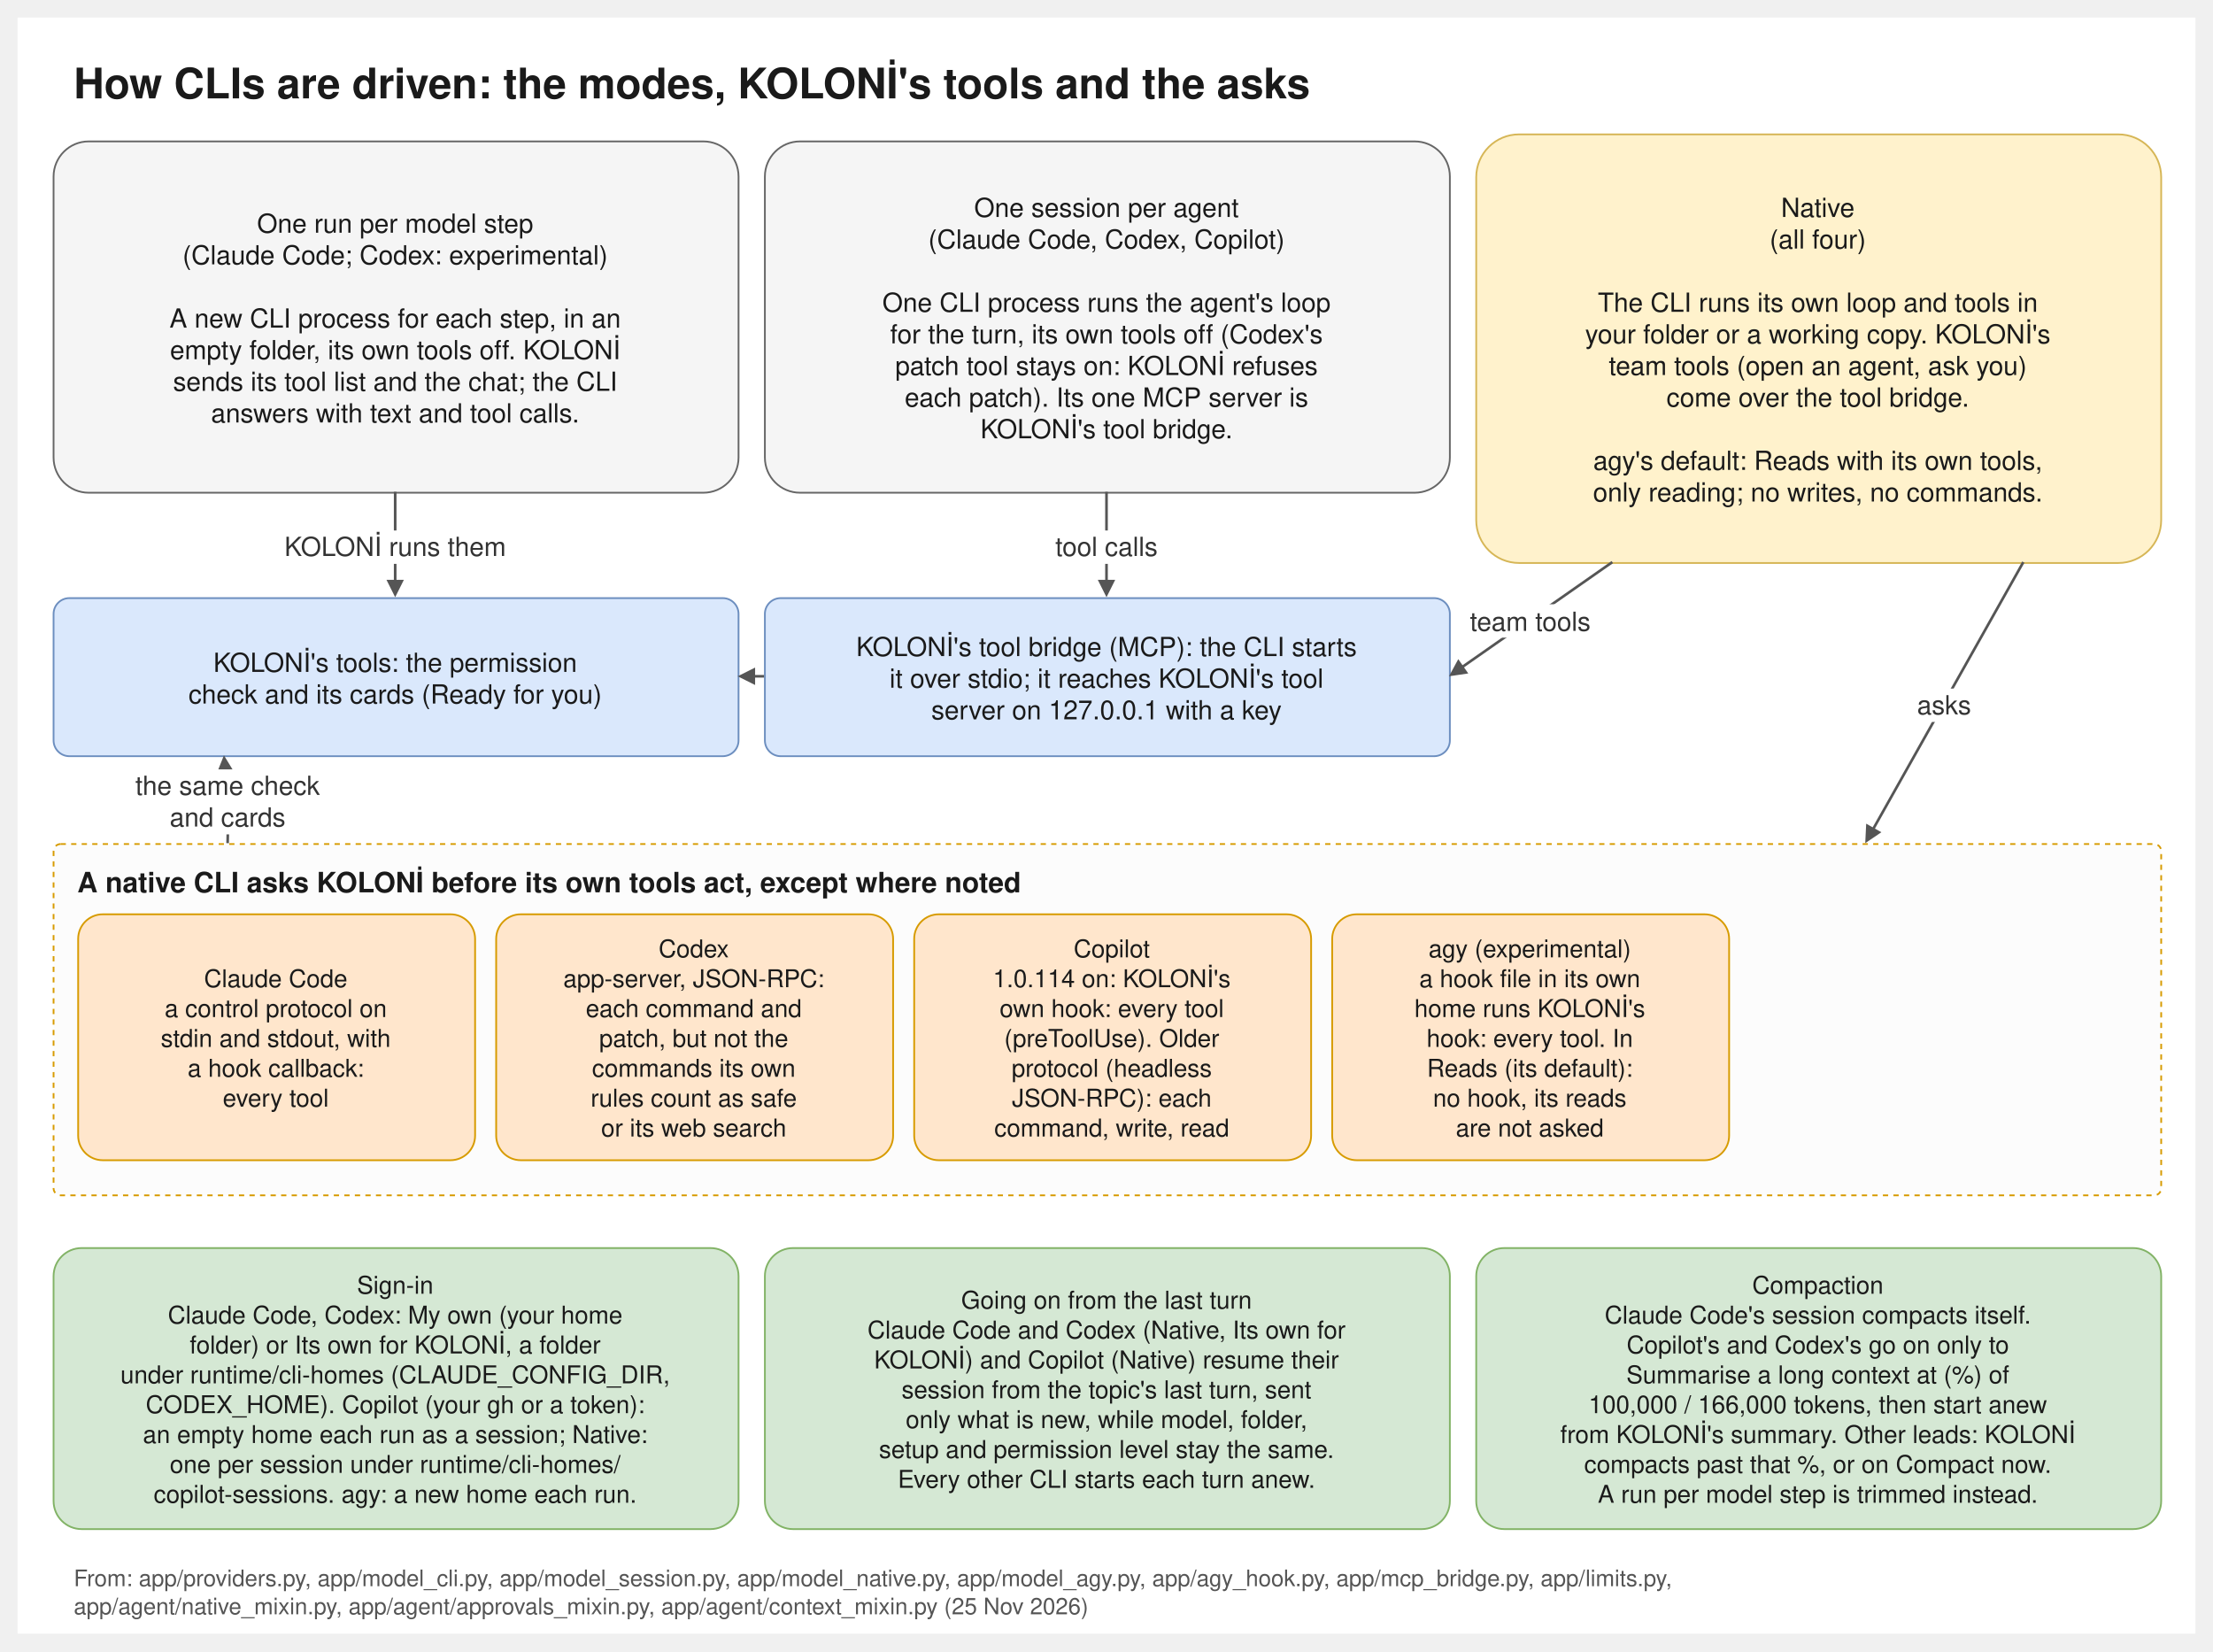
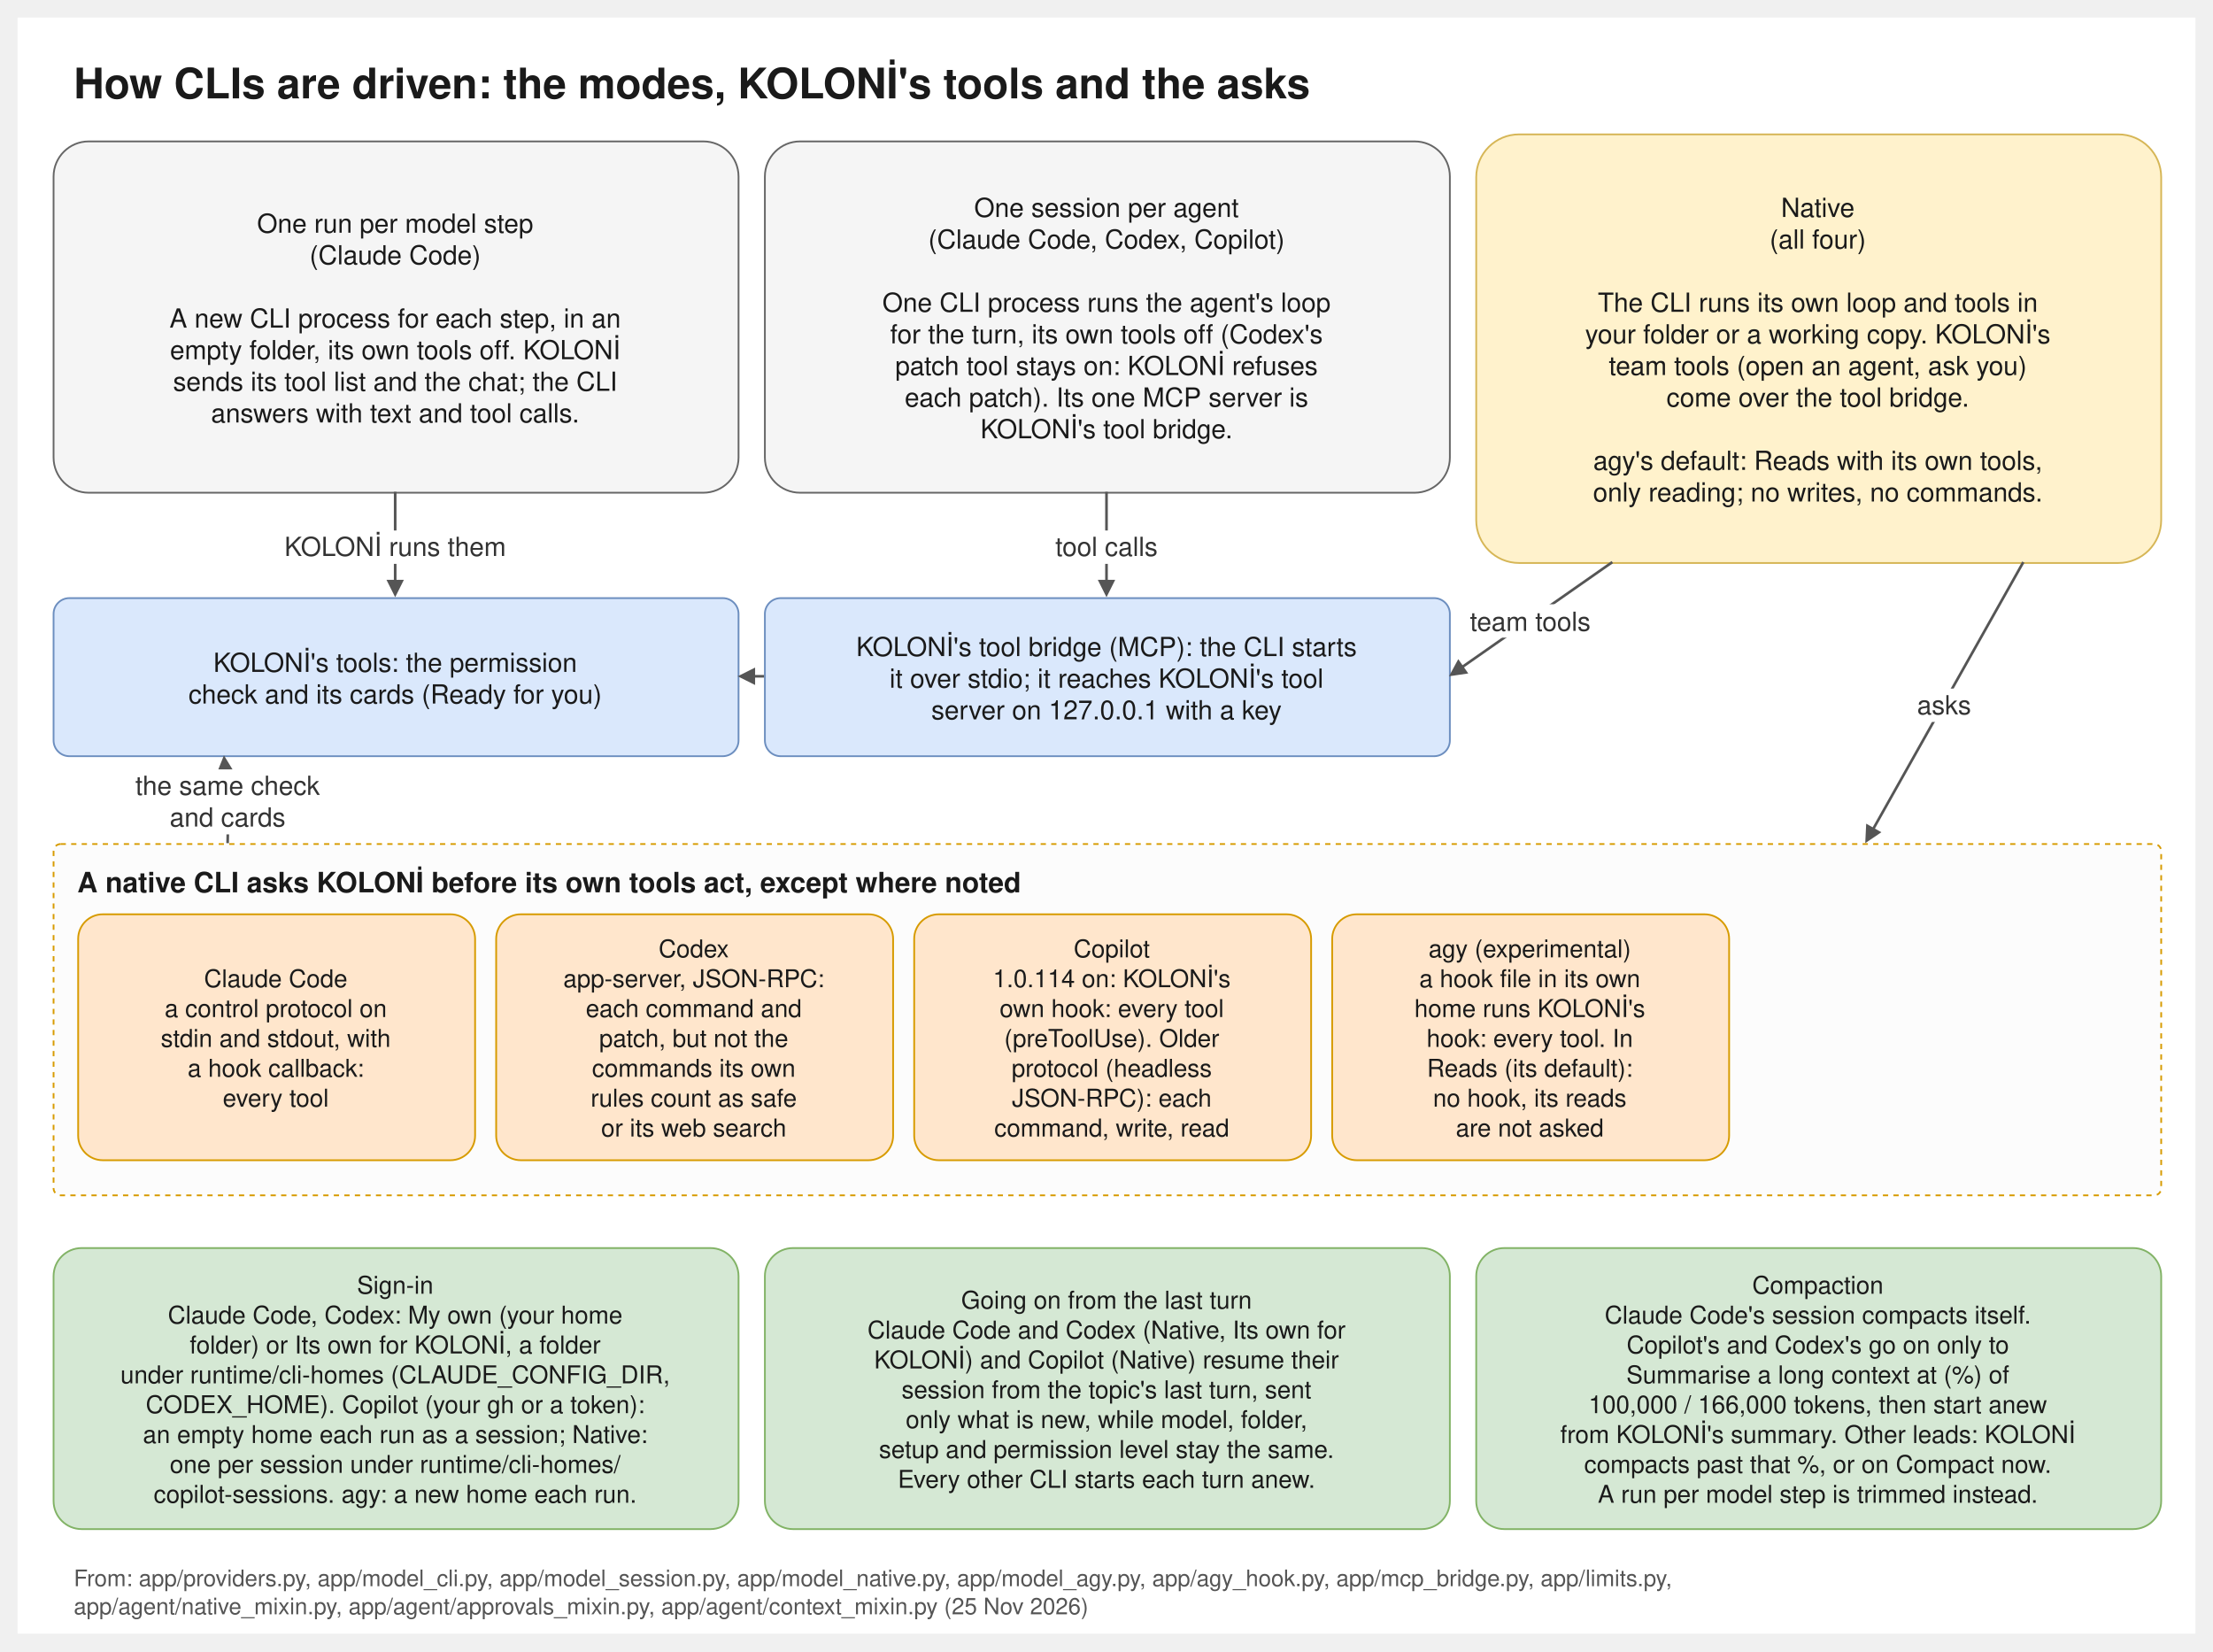
<svg xmlns="http://www.w3.org/2000/svg" style="background: transparent; background-color: transparent;" version="1.1" width="1260px" height="940px" viewBox="0 0 1260 940">
  <defs />
  <g>
    <g data-cell-id="0">
      <g data-cell-id="1">
        <g data-cell-id="backdrop">
          <g>
            <rect x="10" y="10" width="1240" height="920" fill="#ffffff" stroke="none" pointer-events="all" style="fill: light-dark(rgb(255, 255, 255), rgb(18, 18, 18));" />
          </g>
        </g>
        <g data-cell-id="title">
          <g>
            <rect x="40" y="26" width="1180" height="36" fill="none" stroke="none" pointer-events="all" />
          </g>
          <g>
            <g fill="#1a1a1a" font-family="Helvetica" font-weight="bold" text-anchor="start" font-size="24px" style="fill: light-dark(rgb(26, 26, 26), rgb(215, 215, 215));">
              <text x="42" y="56">How CLIs are driven: the modes, KOLONİ's tools and the asks</text>
            </g>
          </g>
        </g>
        <g data-cell-id="step">
          <g transform="translate(0.5,0.5)">
            <rect x="30" y="80" width="390" height="200" rx="20" ry="20" fill="#f5f5f5" stroke="#666666" pointer-events="all" style="fill: light-dark(rgb(245, 245, 245), rgb(26, 26, 26)); stroke: light-dark(rgb(102, 102, 102), rgb(149, 149, 149));" />
          </g>
          <g>
            <g fill="#1a1a1a" font-family="Helvetica" text-anchor="middle" font-size="15px" style="fill: light-dark(rgb(26, 26, 26), rgb(215, 215, 215));">
              <text x="225" y="132.5">One run per model step</text>
-               <text x="225" y="150.5">(Claude Code; Codex: experimental)</text>
+               <text x="225" y="150.5">(Claude Code)</text>
              <text x="225" y="186.5">A new CLI process for each step, in an</text>
              <text x="225" y="204.5">empty folder, its own tools off. KOLONİ</text>
              <text x="225" y="222.5">sends its tool list and the chat; the CLI</text>
              <text x="225" y="240.5">answers with text and tool calls.</text>
            </g>
          </g>
        </g>
        <g data-cell-id="session">
          <g transform="translate(0.5,0.5)">
            <rect x="435" y="80" width="390" height="200" rx="20" ry="20" fill="#f5f5f5" stroke="#666666" pointer-events="all" style="fill: light-dark(rgb(245, 245, 245), rgb(26, 26, 26)); stroke: light-dark(rgb(102, 102, 102), rgb(149, 149, 149));" />
          </g>
          <g>
            <g fill="#1a1a1a" font-family="Helvetica" text-anchor="middle" font-size="15px" style="fill: light-dark(rgb(26, 26, 26), rgb(215, 215, 215));">
              <text x="630" y="123.5">One session per agent</text>
              <text x="630" y="141.5">(Claude Code, Codex, Copilot)</text>
              <text x="630" y="177.5">One CLI process runs the agent's loop</text>
              <text x="630" y="195.5">for the turn, its own tools off (Codex's</text>
              <text x="630" y="213.5">patch tool stays on: KOLONİ refuses</text>
              <text x="630" y="231.5">each patch). Its one MCP server is</text>
              <text x="630" y="249.5">KOLONİ's tool bridge.</text>
            </g>
          </g>
        </g>
        <g data-cell-id="native">
          <g transform="translate(0.5,0.5)">
            <rect x="840" y="76" width="390" height="244" rx="24.4" ry="24.4" fill="#fff2cc" stroke="#d6b656" pointer-events="all" style="fill: light-dark(rgb(255, 242, 204), rgb(40, 29, 0)); stroke: light-dark(rgb(214, 182, 86), rgb(109, 81, 0));" />
          </g>
          <g>
            <g fill="#1a1a1a" font-family="Helvetica" text-anchor="middle" font-size="15px" style="fill: light-dark(rgb(26, 26, 26), rgb(215, 215, 215));">
              <text x="1035" y="123.5">Native</text>
              <text x="1035" y="141.5">(all four)</text>
              <text x="1035" y="177.5">The CLI runs its own loop and tools in</text>
              <text x="1035" y="195.5">your folder or a working copy. KOLONİ's</text>
              <text x="1035" y="213.5">team tools (open an agent, ask you)</text>
              <text x="1035" y="231.5">come over the tool bridge.</text>
              <text x="1035" y="267.5">agy's default: Reads with its own tools,</text>
              <text x="1035" y="285.5">only reading; no writes, no commands.</text>
            </g>
          </g>
        </g>
        <g data-cell-id="tools">
          <g transform="translate(0.5,0.5)">
            <rect x="30" y="340" width="390" height="90" rx="9" ry="9" fill="#dae8fc" stroke="#6c8ebf" pointer-events="all" style="fill: light-dark(rgb(218, 232, 252), rgb(29, 41, 59)); stroke: light-dark(rgb(108, 142, 191), rgb(92, 121, 163));" />
          </g>
          <g>
            <g fill="#1a1a1a" font-family="Helvetica" text-anchor="middle" font-size="15px" style="fill: light-dark(rgb(26, 26, 26), rgb(215, 215, 215));">
              <text x="225" y="382.5">KOLONİ's tools: the permission</text>
              <text x="225" y="400.5">check and its cards (Ready for you)</text>
            </g>
          </g>
        </g>
        <g data-cell-id="bridge">
          <g transform="translate(0.5,0.5)">
            <rect x="435" y="340" width="390" height="90" rx="9" ry="9" fill="#dae8fc" stroke="#6c8ebf" pointer-events="all" style="fill: light-dark(rgb(218, 232, 252), rgb(29, 41, 59)); stroke: light-dark(rgb(108, 142, 191), rgb(92, 121, 163));" />
          </g>
          <g>
            <g fill="#1a1a1a" font-family="Helvetica" text-anchor="middle" font-size="15px" style="fill: light-dark(rgb(26, 26, 26), rgb(215, 215, 215));">
              <text x="630" y="373.5">KOLONİ's tool bridge (MCP): the CLI starts</text>
              <text x="630" y="391.5">it over stdio; it reaches KOLONİ's tool</text>
              <text x="630" y="409.5">server on 127.0.0.1 with a key</text>
            </g>
          </g>
        </g>
        <g data-cell-id="e7">
          <g>
            <path d="M 225 280 L 225 330.82" fill="none" stroke="#555555" stroke-width="1.5" stroke-miterlimit="10" pointer-events="stroke" style="stroke: light-dark(rgb(85, 85, 85), rgb(164, 164, 164));" />
            <path d="M 225 338.32 L 221.25 330.82 L 228.75 330.82 Z" fill="#555555" stroke="#555555" stroke-width="1.5" stroke-miterlimit="10" pointer-events="all" style="fill: light-dark(rgb(85, 85, 85), rgb(164, 164, 164)); stroke: light-dark(rgb(85, 85, 85), rgb(164, 164, 164));" />
          </g>
          <g>
            <g fill="#333333" font-family="Helvetica" text-anchor="middle" font-size="15px" style="fill: light-dark(rgb(51, 51, 51), rgb(193, 193, 193));">
              <rect fill="#ffffff" stroke="none" x="161" y="302" width="130" height="19" stroke-width="0" style="fill: light-dark(rgb(255, 255, 255), rgb(18, 18, 18));" />
              <text x="225" y="316.5">KOLONİ runs them</text>
            </g>
          </g>
        </g>
        <g data-cell-id="e8">
          <g>
            <path d="M 630 280 L 630 330.82" fill="none" stroke="#555555" stroke-width="1.5" stroke-miterlimit="10" pointer-events="stroke" style="stroke: light-dark(rgb(85, 85, 85), rgb(164, 164, 164));" />
            <path d="M 630 338.32 L 626.25 330.82 L 633.75 330.82 Z" fill="#555555" stroke="#555555" stroke-width="1.5" stroke-miterlimit="10" pointer-events="all" style="fill: light-dark(rgb(85, 85, 85), rgb(164, 164, 164)); stroke: light-dark(rgb(85, 85, 85), rgb(164, 164, 164));" />
          </g>
          <g>
            <g fill="#333333" font-family="Helvetica" text-anchor="middle" font-size="15px" style="fill: light-dark(rgb(51, 51, 51), rgb(193, 193, 193));">
              <rect fill="#ffffff" stroke="none" x="601" y="302" width="60" height="19" stroke-width="0" style="fill: light-dark(rgb(255, 255, 255), rgb(18, 18, 18));" />
              <text x="630" y="316.5">tool calls</text>
            </g>
          </g>
        </g>
        <g data-cell-id="e9">
          <g>
            <path d="M 918 320 L 832.52 379.74" fill="none" stroke="#555555" stroke-width="1.5" stroke-miterlimit="10" pointer-events="stroke" style="stroke: light-dark(rgb(85, 85, 85), rgb(164, 164, 164));" />
            <path d="M 826.37 384.04 L 830.37 376.67 L 834.67 382.82 Z" fill="#555555" stroke="#555555" stroke-width="1.5" stroke-miterlimit="10" pointer-events="all" style="fill: light-dark(rgb(85, 85, 85), rgb(164, 164, 164)); stroke: light-dark(rgb(85, 85, 85), rgb(164, 164, 164));" />
          </g>
          <g>
            <g fill="#333333" font-family="Helvetica" text-anchor="middle" font-size="15px" style="fill: light-dark(rgb(51, 51, 51), rgb(193, 193, 193));">
              <rect fill="#ffffff" stroke="none" x="836" y="344" width="71" height="19" stroke-width="0" style="fill: light-dark(rgb(255, 255, 255), rgb(18, 18, 18));" />
              <text x="871.28" y="359.15">team tools</text>
            </g>
          </g>
        </g>
        <g data-cell-id="e10">
          <g>
            <path d="M 435 385 L 429.18 385" fill="none" stroke="#555555" stroke-width="1.5" stroke-miterlimit="10" pointer-events="stroke" style="stroke: light-dark(rgb(85, 85, 85), rgb(164, 164, 164));" />
            <path d="M 421.68 385 L 429.18 381.25 L 429.18 388.75 Z" fill="#555555" stroke="#555555" stroke-width="1.5" stroke-miterlimit="10" pointer-events="all" style="fill: light-dark(rgb(85, 85, 85), rgb(164, 164, 164)); stroke: light-dark(rgb(85, 85, 85), rgb(164, 164, 164));" />
          </g>
        </g>
        <g data-cell-id="asks">
          <g transform="translate(0.5,0.5)">
            <rect x="30" y="480" width="1200" height="200" rx="4" ry="4" fill="#fcfcfc" stroke="#d79b00" stroke-dasharray="3 3" pointer-events="all" style="fill: light-dark(rgb(252, 252, 252), rgb(20, 20, 20)); stroke: light-dark(rgb(215, 155, 0), rgb(153, 101, 0));" />
          </g>
          <g>
            <g fill="#1a1a1a" font-family="Helvetica" font-weight="bold" text-anchor="start" font-size="16px" style="fill: light-dark(rgb(26, 26, 26), rgb(215, 215, 215));">
              <text x="44" y="508">A native CLI asks KOLONİ before its own tools act, except where noted</text>
            </g>
          </g>
        </g>
        <g data-cell-id="k0">
          <g transform="translate(0.5,0.5)">
            <rect x="44" y="520" width="226" height="140" rx="14" ry="14" fill="#ffe6cc" stroke="#d79b00" pointer-events="all" style="fill: light-dark(rgb(255, 230, 204), rgb(54, 33, 10)); stroke: light-dark(rgb(215, 155, 0), rgb(153, 101, 0));" />
          </g>
          <g>
            <g fill="#1a1a1a" font-family="Helvetica" text-anchor="middle" font-size="14px" style="fill: light-dark(rgb(26, 26, 26), rgb(215, 215, 215));">
              <text x="157" y="562">Claude Code</text>
              <text x="157" y="579">a control protocol on</text>
              <text x="157" y="596">stdin and stdout, with</text>
              <text x="157" y="613">a hook callback:</text>
              <text x="157" y="630">every tool</text>
            </g>
          </g>
        </g>
        <g data-cell-id="k2">
          <g transform="translate(0.5,0.5)">
            <rect x="282" y="520" width="226" height="140" rx="14" ry="14" fill="#ffe6cc" stroke="#d79b00" pointer-events="all" style="fill: light-dark(rgb(255, 230, 204), rgb(54, 33, 10)); stroke: light-dark(rgb(215, 155, 0), rgb(153, 101, 0));" />
          </g>
          <g>
            <g fill="#1a1a1a" font-family="Helvetica" text-anchor="middle" font-size="14px" style="fill: light-dark(rgb(26, 26, 26), rgb(215, 215, 215));">
              <text x="395" y="545">Codex</text>
              <text x="395" y="562">app-server, JSON-RPC:</text>
              <text x="395" y="579">each command and</text>
              <text x="395" y="596">patch, but not the</text>
              <text x="395" y="613">commands its own</text>
              <text x="395" y="630">rules count as safe</text>
              <text x="395" y="647">or its web search</text>
            </g>
          </g>
        </g>
        <g data-cell-id="k3">
          <g transform="translate(0.5,0.5)">
            <rect x="520" y="520" width="226" height="140" rx="14" ry="14" fill="#ffe6cc" stroke="#d79b00" pointer-events="all" style="fill: light-dark(rgb(255, 230, 204), rgb(54, 33, 10)); stroke: light-dark(rgb(215, 155, 0), rgb(153, 101, 0));" />
          </g>
          <g>
            <g fill="#1a1a1a" font-family="Helvetica" text-anchor="middle" font-size="14px" style="fill: light-dark(rgb(26, 26, 26), rgb(215, 215, 215));">
              <text x="633" y="545">Copilot</text>
              <text x="633" y="562">1.0.114 on: KOLONİ's</text>
              <text x="633" y="579">own hook: every tool</text>
              <text x="633" y="596">(preToolUse). Older</text>
              <text x="633" y="613">protocol (headless</text>
              <text x="633" y="630">JSON-RPC): each</text>
              <text x="633" y="647">command, write, read</text>
            </g>
          </g>
        </g>
        <g data-cell-id="k4">
          <g transform="translate(0.5,0.5)">
            <rect x="758" y="520" width="226" height="140" rx="14" ry="14" fill="#ffe6cc" stroke="#d79b00" pointer-events="all" style="fill: light-dark(rgb(255, 230, 204), rgb(54, 33, 10)); stroke: light-dark(rgb(215, 155, 0), rgb(153, 101, 0));" />
          </g>
          <g>
            <g fill="#1a1a1a" font-family="Helvetica" text-anchor="middle" font-size="14px" style="fill: light-dark(rgb(26, 26, 26), rgb(215, 215, 215));">
              <text x="871" y="545">agy (experimental)</text>
              <text x="871" y="562">a hook file in its own</text>
              <text x="871" y="579">home runs KOLONİ's</text>
              <text x="871" y="596">hook: every tool. In</text>
              <text x="871" y="613">Reads (its default):</text>
              <text x="871" y="630">no hook, its reads</text>
              <text x="871" y="647">are not asked</text>
            </g>
          </g>
        </g>
        <g data-cell-id="e17">
          <g>
            <path d="M 1152 320 L 1066.5 472" fill="none" stroke="#555555" stroke-width="1.5" stroke-miterlimit="10" pointer-events="stroke" style="stroke: light-dark(rgb(85, 85, 85), rgb(164, 164, 164));" />
            <path d="M 1062.82 478.54 L 1063.23 470.16 L 1069.77 473.84 Z" fill="#555555" stroke="#555555" stroke-width="1.5" stroke-miterlimit="10" pointer-events="all" style="fill: light-dark(rgb(85, 85, 85), rgb(164, 164, 164)); stroke: light-dark(rgb(85, 85, 85), rgb(164, 164, 164));" />
          </g>
          <g>
            <g fill="#333333" font-family="Helvetica" text-anchor="middle" font-size="15px" style="fill: light-dark(rgb(51, 51, 51), rgb(193, 193, 193));">
              <rect fill="#ffffff" stroke="none" x="1091" y="392" width="33" height="19" stroke-width="0" style="fill: light-dark(rgb(255, 255, 255), rgb(18, 18, 18));" />
              <text x="1106.9" y="406.68">asks</text>
            </g>
          </g>
        </g>
        <g data-cell-id="e18">
          <g>
            <path d="M 129.6 480 L 129.8 470 Q 130 460 129.17 450.03 L 128.26 439.15" fill="none" stroke="#555555" stroke-width="1.5" stroke-miterlimit="10" pointer-events="stroke" style="stroke: light-dark(rgb(85, 85, 85), rgb(164, 164, 164));" />
            <path d="M 127.64 431.67 L 132 438.83 L 124.53 439.46 Z" fill="#555555" stroke="#555555" stroke-width="1.5" stroke-miterlimit="10" pointer-events="all" style="fill: light-dark(rgb(85, 85, 85), rgb(164, 164, 164)); stroke: light-dark(rgb(85, 85, 85), rgb(164, 164, 164));" />
          </g>
          <g>
            <g fill="#333333" font-family="Helvetica" text-anchor="middle" font-size="15px" style="fill: light-dark(rgb(51, 51, 51), rgb(193, 193, 193));">
              <rect fill="#ffffff" stroke="none" x="77" y="438" width="107" height="37" stroke-width="0" style="fill: light-dark(rgb(255, 255, 255), rgb(18, 18, 18));" />
              <text x="129.59" y="452.52">the same check</text>
              <text x="129.59" y="470.52">and cards</text>
            </g>
          </g>
        </g>
        <g data-cell-id="homes">
          <g transform="translate(0.5,0.5)">
            <rect x="30" y="710" width="390" height="160" rx="16" ry="16" fill="#d5e8d4" stroke="#82b366" pointer-events="all" style="fill: light-dark(rgb(213, 232, 212), rgb(31, 47, 30)); stroke: light-dark(rgb(130, 179, 102), rgb(68, 110, 44));" />
          </g>
          <g>
            <g fill="#1a1a1a" font-family="Helvetica" text-anchor="middle" font-size="14px" style="fill: light-dark(rgb(26, 26, 26), rgb(215, 215, 215));">
              <text x="225" y="736.5">Sign-in</text>
              <text x="225" y="753.5">Claude Code, Codex: My own (your home</text>
              <text x="225" y="770.5">folder) or Its own for KOLONİ, a folder</text>
              <text x="225" y="787.5">under runtime/cli-homes (CLAUDE_CONFIG_DIR,</text>
              <text x="225" y="804.5">CODEX_HOME). Copilot (your gh or a token):</text>
              <text x="225" y="821.5">an empty home each run as a session; Native:</text>
              <text x="225" y="838.5">one per session under runtime/cli-homes/</text>
              <text x="225" y="855.5">copilot-sessions. agy: a new home each run.</text>
            </g>
          </g>
        </g>
        <g data-cell-id="resume">
          <g transform="translate(0.5,0.5)">
            <rect x="435" y="710" width="390" height="160" rx="16" ry="16" fill="#d5e8d4" stroke="#82b366" pointer-events="all" style="fill: light-dark(rgb(213, 232, 212), rgb(31, 47, 30)); stroke: light-dark(rgb(130, 179, 102), rgb(68, 110, 44));" />
          </g>
          <g>
            <g fill="#1a1a1a" font-family="Helvetica" text-anchor="middle" font-size="14px" style="fill: light-dark(rgb(26, 26, 26), rgb(215, 215, 215));">
              <text x="630" y="745">Going on from the last turn</text>
              <text x="630" y="762">Claude Code and Codex (Native, Its own for</text>
              <text x="630" y="779">KOLONİ) and Copilot (Native) resume their</text>
              <text x="630" y="796">session from the topic's last turn, sent</text>
              <text x="630" y="813">only what is new, while model, folder,</text>
              <text x="630" y="830">setup and permission level stay the same.</text>
              <text x="630" y="847">Every other CLI starts each turn anew.</text>
            </g>
          </g>
        </g>
        <g data-cell-id="compact">
          <g transform="translate(0.5,0.5)">
            <rect x="840" y="710" width="390" height="160" rx="16" ry="16" fill="#d5e8d4" stroke="#82b366" pointer-events="all" style="fill: light-dark(rgb(213, 232, 212), rgb(31, 47, 30)); stroke: light-dark(rgb(130, 179, 102), rgb(68, 110, 44));" />
          </g>
          <g>
            <g fill="#1a1a1a" font-family="Helvetica" text-anchor="middle" font-size="14px" style="fill: light-dark(rgb(26, 26, 26), rgb(215, 215, 215));">
              <text x="1035" y="736.5">Compaction</text>
              <text x="1035" y="753.5">Claude Code's session compacts itself.</text>
              <text x="1035" y="770.5">Copilot's and Codex's go on only to</text>
              <text x="1035" y="787.5">Summarise a long context at (%) of</text>
              <text x="1035" y="804.5">100,000 / 166,000 tokens, then start anew</text>
              <text x="1035" y="821.5">from KOLONİ's summary. Other leads: KOLONİ</text>
              <text x="1035" y="838.5">compacts past that %, or on Compact now.</text>
              <text x="1035" y="855.5">A run per model step is trimmed instead.</text>
            </g>
          </g>
        </g>
        <g data-cell-id="footer">
          <g>
            <rect x="40" y="884" width="1180" height="40" fill="none" stroke="none" pointer-events="all" />
          </g>
          <g>
            <g fill="#555555" font-family="Helvetica" text-anchor="start" font-size="13px" style="fill: light-dark(rgb(85, 85, 85), rgb(164, 164, 164));">
              <text x="42" y="903">From: app/providers.py, app/model_cli.py, app/model_session.py, app/model_native.py, app/model_agy.py, app/agy_hook.py, app/mcp_bridge.py, app/limits.py,</text>
              <text x="42" y="919">app/agent/native_mixin.py, app/agent/approvals_mixin.py, app/agent/context_mixin.py (25 Nov 2026)</text>
            </g>
          </g>
        </g>
      </g>
    </g>
  </g>
</svg>
